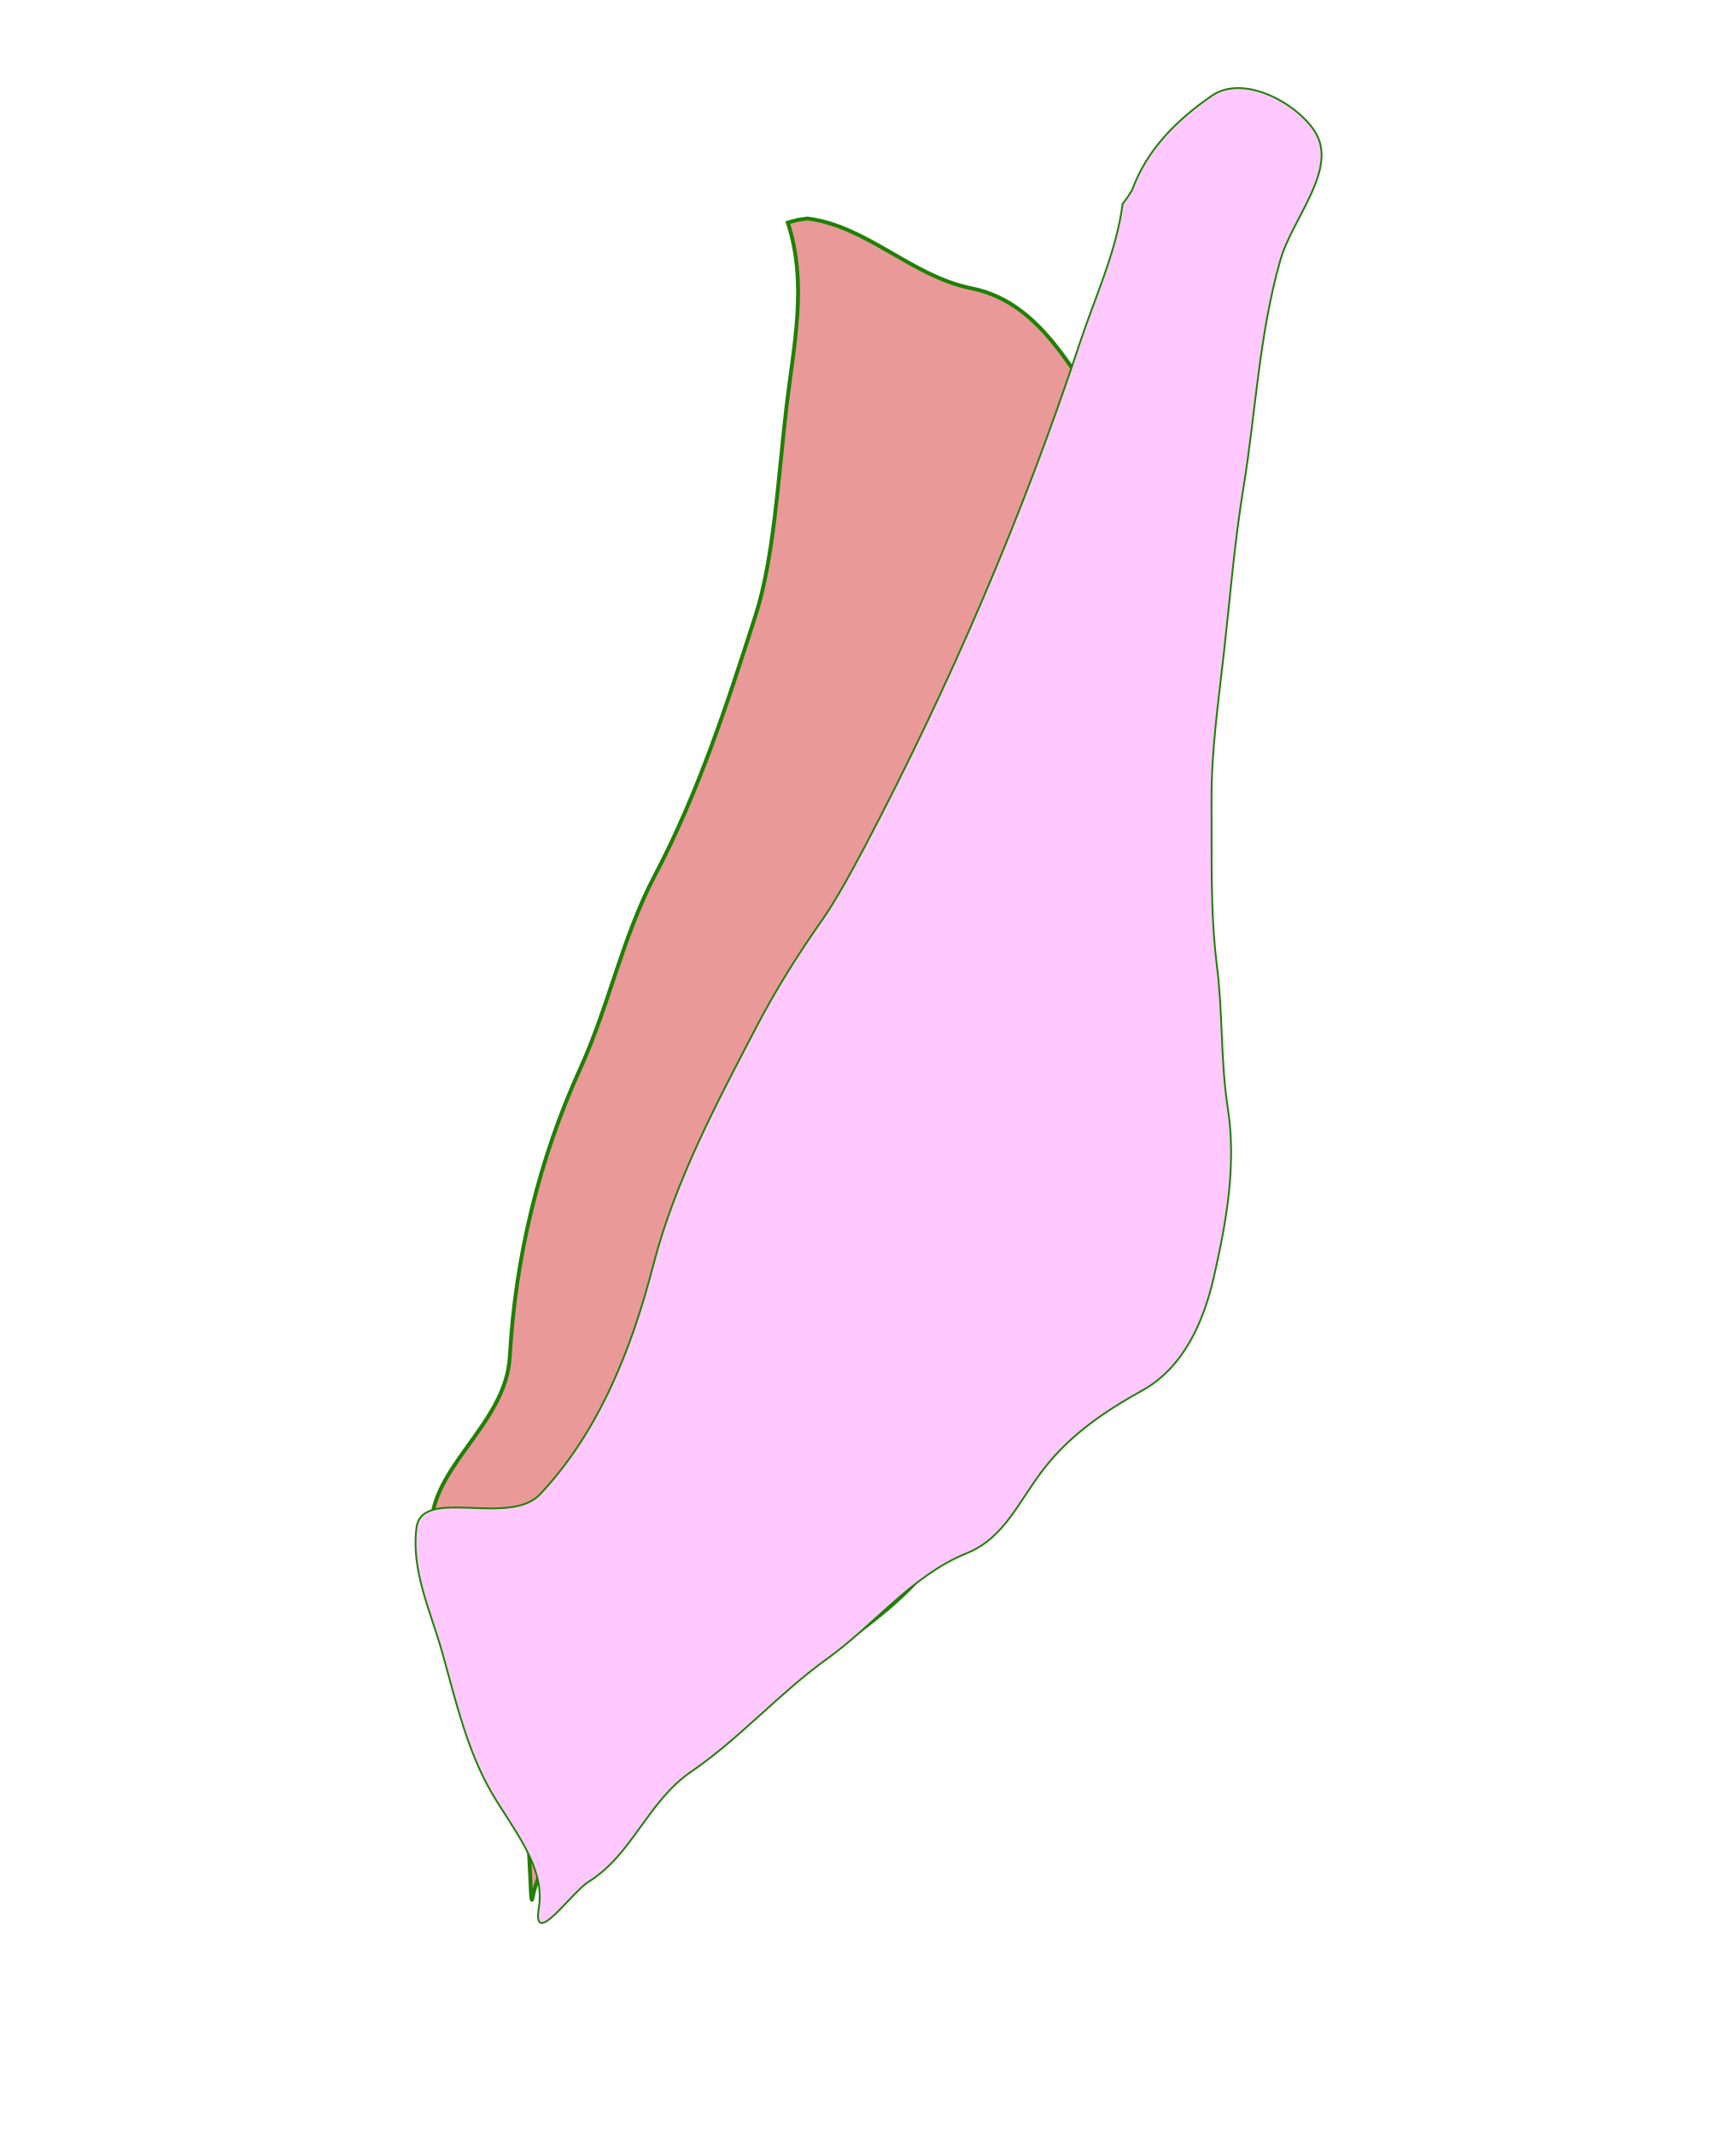
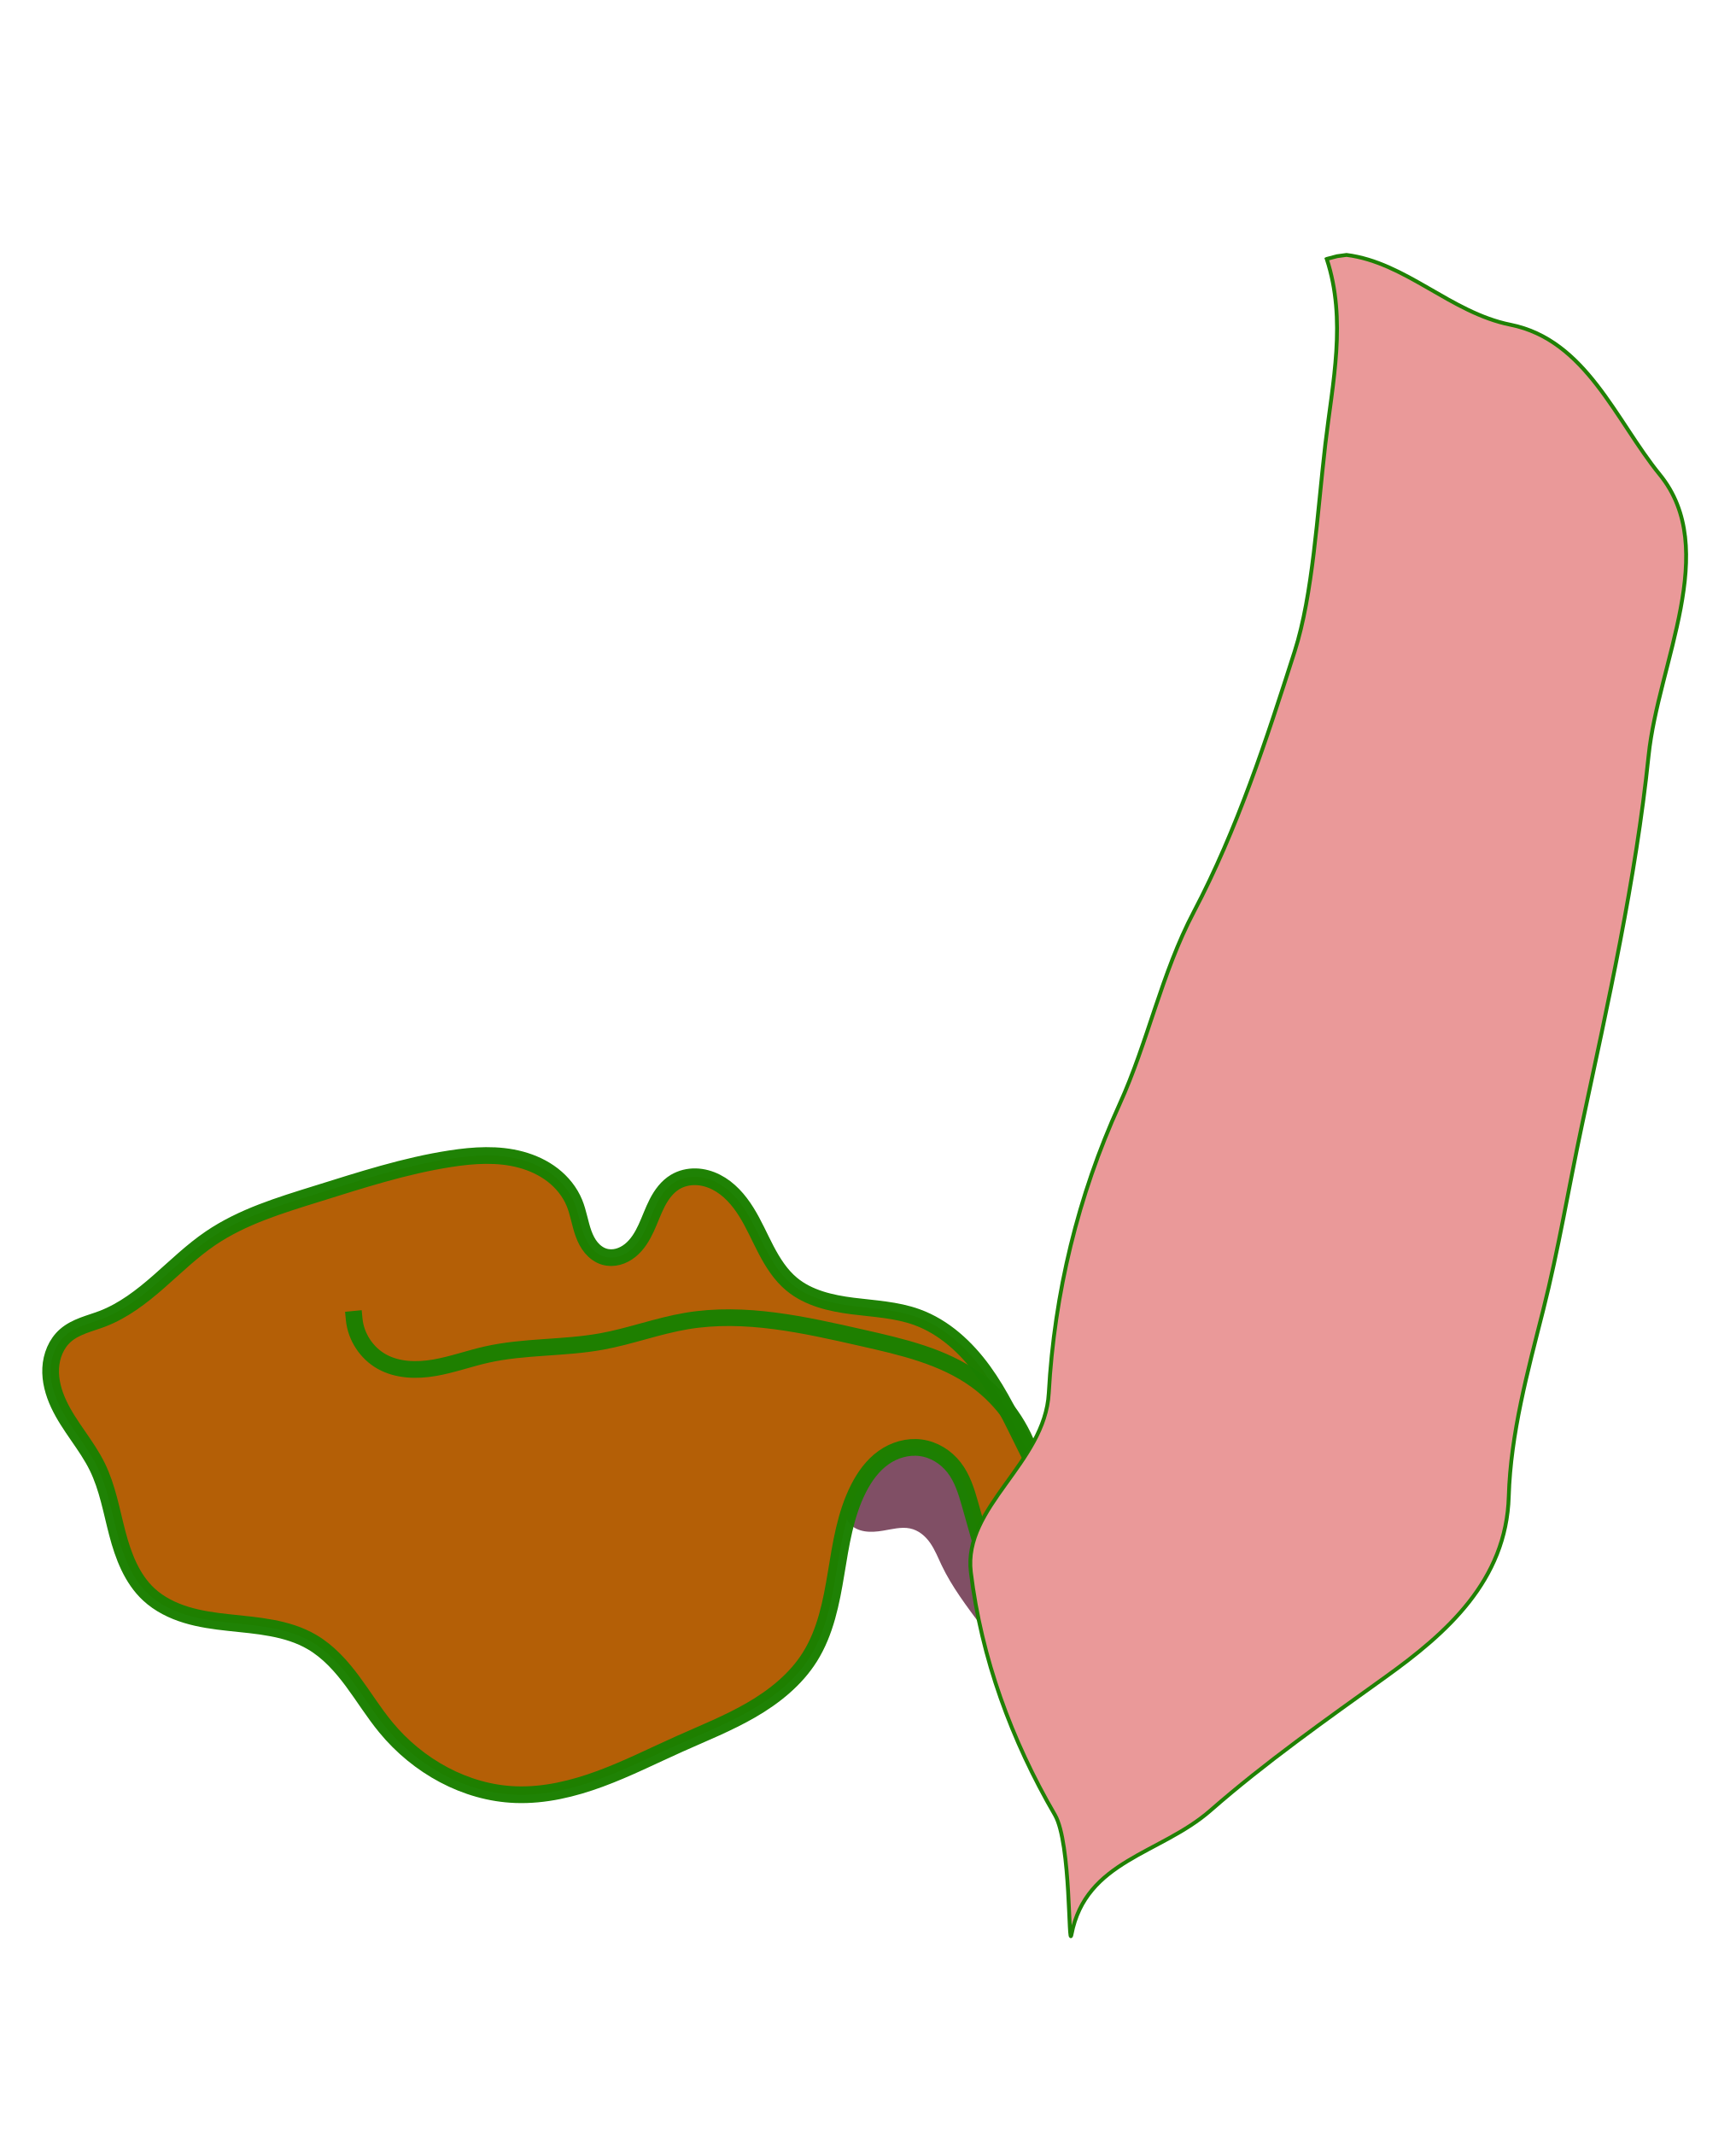
<svg xmlns="http://www.w3.org/2000/svg" id="svg-stageTest" viewBox="0 0 100 123" fill="none" version="1.1">
  <defs id="defs2">
    <linearGradient id="grad" x1="0" y1="0" x2="99" y2="99" gradientUnits="userSpaceOnUse" gradientTransform="matrix(2.323711,0,0,2.323711,-716.1819,-545.6644)">
      <stop offset="0.2" stop-color="rgb(255, 135, 9)" id="stop1" />
      <stop offset="0.7" stop-color="rgb(247, 189, 248)" id="stop2" />
    </linearGradient>
    <path id="pBlomsBladHoved2" d="m 46.263,90.952 c -0.113,1.536 0.202,3.1 0.901,4.473 0.699,1.372 1.779,2.548 3.087,3.359 1.308,0.812 2.841,1.258 4.381,1.275 1.54,0.017 3.082,-0.395 4.408,-1.178 1.826,-1.078 3.176,-2.792 4.417,-4.51 1.241,-1.719 2.441,-3.51 4.087,-4.847 2.04,-1.658 4.63,-2.502 7.222,-2.941 2.592,-0.44 5.231,-0.509 7.842,-0.807 2.612,-0.299 5.248,-0.846 7.529,-2.151 1.141,-0.653 2.181,-1.493 3.003,-2.519 0.822,-1.026 1.421,-2.24 1.662,-3.532 0.249,-1.329 0.118,-2.706 -0.192,-4.023 -0.309,-1.316 -0.793,-2.584 -1.258,-3.854 -0.465,-1.27 -0.913,-2.553 -1.148,-3.885 -0.235,-1.332 -0.249,-2.723 0.147,-4.016 0.381,-1.242 1.123,-2.344 1.952,-3.344 0.829,-1 1.755,-1.918 2.578,-2.923 0.824,-1.005 1.553,-2.117 1.912,-3.366 0.179,-0.624 0.263,-1.279 0.215,-1.927 -0.048,-0.648 -0.231,-1.289 -0.558,-1.85 -0.335,-0.573 -0.813,-1.052 -1.342,-1.452 -0.529,-0.4 -1.11,-0.726 -1.695,-1.041 -1.168,-0.629 -2.397,-1.253 -3.211,-2.301 -0.689,-0.888 -1.018,-2.014 -1.098,-3.135 -0.08,-1.121 0.074,-2.244 0.267,-3.351 0.193,-1.107 0.426,-2.21 0.507,-3.33 0.081,-1.121 0.004,-2.271 -0.406,-3.318 -0.455,-1.161 -1.301,-2.14 -2.288,-2.902 -0.987,-0.762 -2.114,-1.322 -3.258,-1.817 -2.289,-0.99 -4.759,-1.794 -6.526,-3.553 -1.039,-1.035 -1.768,-2.343 -2.33,-3.698 -0.562,-1.355 -0.968,-2.768 -1.449,-4.153 -0.481,-1.385 -1.045,-2.758 -1.886,-3.959 -0.841,-1.201 -1.984,-2.23 -3.363,-2.728 -1.641,-0.593 -3.491,-0.389 -5.115,0.248 -1.624,0.637 -3.056,1.678 -4.415,2.773 -1.358,1.095 -2.669,2.259 -4.141,3.197 -1.472,0.937 -3.137,1.647 -4.88,1.716 -1.89,0.075 -3.717,-0.6 -5.568,-0.989 -0.925,-0.195 -1.874,-0.32 -2.817,-0.243 -0.943,0.077 -1.883,0.366 -2.638,0.935 -0.723,0.545 -1.245,1.322 -1.617,2.148 -0.372,0.826 -0.604,1.706 -0.84,2.581 -0.235,0.875 -0.477,1.753 -0.866,2.572 -0.389,0.818 -0.936,1.58 -1.681,2.095 -0.579,0.4 -1.26,0.639 -1.955,0.75 -0.695,0.11 -1.406,0.096 -2.105,0.02 -1.4,-0.153 -2.765,-0.55 -4.166,-0.685 -2.765,-0.267 -5.589,0.519 -7.929,2.016 -2.34,1.498 -4.205,3.68 -5.5,6.138 -2.59,4.916 -2.886,10.733 -2.329,16.262 0.399,3.966 1.219,7.926 2.879,11.55 1.66,3.624 4.203,6.908 7.57,9.042 1.61,1.021 3.411,1.787 4.779,3.115 1.317,1.279 2.136,2.999 2.609,4.773 0.472,1.774 0.621,3.615 0.765,5.445 0.144,1.83 0.287,3.671 0.748,5.448 0.462,1.776 1.265,3.503 2.566,4.798 1.775,1.766 4.444,2.583 6.904,2.112 2.459,-0.471 4.639,-2.215 5.636,-4.512 z" />
    <path id="speech" d="M20,1 85,1 85,66 51,98 51,66 20,66z" />
    <path id="lightning" d="M47.1,0.8 73.3,0.8 61.9,37.2 77.1,37.2 30.7,99.4 45.8,51.9 29,51.9z" />
  </defs>
-   <path style="opacity:1;fill:#ea9999;fill-opacity:1;stroke:#1b8000;stroke-width:0.104;stroke-linecap:square;stroke-dasharray:none;stroke-opacity:0.98" d="m 328.316,237.016 c 0.544,1.657 0.157,3.339 -0.038,5.012 -0.224,1.926 -0.338,4.074 -0.832,5.617 -0.769,2.404 -1.553,4.812 -2.73,7.05 -0.877,1.666 -1.242,3.52 -2.013,5.214 -1.122,2.464 -1.764,5.118 -1.914,7.815 -0.106,1.9 -2.326,3.079 -2.11,4.85 0.285,2.332 1.103,4.554 2.277,6.572 0.441,0.758 0.36,3.692 0.448,3.236 0.386,-2.012 2.409,-2.172 3.762,-3.356 1.487,-1.301 3.12,-2.451 4.749,-3.621 1.637,-1.176 3.263,-2.596 3.33,-4.887 0.05,-1.692 0.513,-3.388 0.93,-5.034 0.419,-1.657 0.693,-3.331 1.052,-5.019 0.706,-3.315 1.453,-6.618 1.805,-10.007 0.26,-2.507 1.953,-5.577 0.302,-7.603 -1.194,-1.466 -1.996,-3.647 -4.043,-4.058 -1.62,-0.325 -2.83,-1.687 -4.439,-1.89 0,0 -0.258,0.035 -0.258,0.035 0,0 -0.276,0.073 -0.276,0.073 z" id="pUtspring2VenstreToppen" display="inline" transform="matrix(2.127775,0,0,2.127775,-653.1937,-491.4964)" />
-   <path style="opacity:1;fill:#ffc9ff;fill-opacity:1;stroke:#1b8000;stroke-width:0.104;stroke-linecap:square;stroke-dasharray:none;stroke-opacity:0.98" d="m 64.681,11.75 c -0.358,2.759 -1.585,5.351 -2.46,7.997 -3.307,10.002 -7.499,19.715 -12.391,29.021 -0.878,1.67 -1.808,3.31 -2.437,4.203 -1.376,1.952 -2.654,3.974 -3.768,6.108 -2.323,4.451 -4.734,8.961 -5.989,13.821 -1.229,4.763 -3.124,9.591 -6.522,13.189 -1.788,1.893 -6.81,-0.466 -7.118,1.927 -0.321,2.497 0.831,4.836 1.506,7.257 0.761,2.728 1.403,5.552 2.821,8 1.19,2.054 3.107,4.258 2.725,6.614 -0.4,2.468 1.853,-0.844 2.873,-1.482 2.526,-1.579 3.401,-4.623 5.897,-6.331 2.811,-1.923 5.073,-4.525 7.84,-6.51 2.723,-1.954 4.917,-4.821 8.022,-6.072 2.214,-0.892 2.982,-2.973 4.499,-4.918 1.509,-1.935 3.517,-3.296 5.63,-4.464 2.361,-1.305 3.528,-3.912 4.123,-6.509 0.733,-3.2 1.316,-6.511 0.814,-9.738 -0.425,-2.739 -0.283,-5.455 -0.624,-8.166 -0.398,-3.16 -0.294,-6.325 -0.316,-9.52 -0.021,-2.874 0.388,-5.685 0.715,-8.593 0.354,-3.15 0.602,-6.304 1.117,-9.445 0.718,-4.382 0.893,-8.786 2.129,-13.141 0.697,-2.457 3.387,-5.285 1.977,-7.445 -1.086,-1.664 -4.119,-3.273 -5.906,-2.049 -2.009,1.376 -3.767,3.11 -4.608,5.445 0,0 -0.248,0.391 -0.248,0.391 0,0 -0.3,0.41 -0.3,0.41 z" id="pUtspring1HoyreToppen" display="inline" />
+   <g id="gBlomstBlad1Left-3-0-4" style="fill:#ffc9ff;fill-opacity:1" transform="matrix(0.5730789,0.8773248,-0.8773248,0.5730789,100.9562,-42.51197)">
+     <path style="fill:#804f65;fill-opacity:1;stroke:none;stroke-width:0.918;stroke-linecap:square;stroke-opacity:0.98" d="m 93.266,107.95 c -0.536,0.056 -1.082,0.004 -1.598,-0.151 -0.59,-0.178 -1.131,-0.486 -1.691,-0.745 -0.657,-0.304 -1.342,-0.541 -2.028,-0.77 -3.35,-1.115 -6.764,-2.036 -10.094,-3.212 -0.427,-0.151 -0.855,-0.307 -1.302,-0.381 -0.447,-0.074 -0.919,-0.062 -1.336,0.114 -0.289,0.122 -0.542,0.319 -0.758,0.548 -0.574,0.61 -0.879,1.443 -0.934,2.279 -0.055,0.836 0.127,1.674 0.429,2.455 0.174,0.451 0.398,0.9 0.765,1.214 0.3,0.257 0.698,0.412 1.09,0.371 0.344,-0.036 0.66,-0.218 0.906,-0.461 0.246,-0.243 0.426,-0.544 0.578,-0.854 0.227,-0.461 0.409,-0.967 0.789,-1.313 0.38,-0.346 0.911,-0.483 1.424,-0.497 0.514,-0.014 1.023,0.082 1.533,0.144 2.93,0.356 5.938,-0.411 8.835,0.155 0.507,0.099 1.005,0.238 1.498,0.396 0.642,0.205 1.273,0.441 1.892,0.707 z" id="pBlomstLeftMainSkygge-4-2-3" transform="matrix(0.8968348,0,0,1,8.960308,-0.1322917)" />
+     <path style="fill:#b45f06;fill-opacity:1;stroke:#1b8000;stroke-width:0.918;stroke-linecap:square;stroke-opacity:0.98" d="m 94.192,107.95 c -0.988,-2.777 -3.038,-5.161 -5.636,-6.553 -2.993,-1.604 -6.492,-1.864 -9.864,-2.264 -1.578,-0.187 -3.162,-0.412 -4.75,-0.334 -1.587,0.078 -3.201,0.483 -4.471,1.439 -0.959,0.722 -1.67,1.715 -2.448,2.629 -0.778,0.914 -1.685,1.79 -2.832,2.143 -0.752,0.232 -1.556,0.221 -2.339,0.146 -0.783,-0.075 -1.561,-0.213 -2.347,-0.229 -0.786,-0.017 -1.597,0.096 -2.279,0.489 -0.341,0.196 -0.645,0.461 -0.867,0.785 -0.223,0.324 -0.362,0.709 -0.376,1.102 -0.019,0.507 0.167,1.003 0.417,1.445 0.25,0.442 0.564,0.844 0.833,1.275 0.269,0.43 0.498,0.901 0.548,1.407 0.025,0.253 0.004,0.511 -0.076,0.752 -0.08,0.241 -0.221,0.463 -0.415,0.627 -0.225,0.19 -0.514,0.296 -0.807,0.33 -0.293,0.034 -0.59,-8.6e-4 -0.877,-0.068 -0.574,-0.134 -1.115,-0.394 -1.694,-0.504 -0.64,-0.121 -1.31,-0.052 -1.926,0.16 -0.616,0.213 -1.178,0.566 -1.665,1 -0.973,0.867 -1.629,2.032 -2.167,3.219 -1.048,2.311 -1.711,4.774 -2.404,7.215 -0.578,2.038 -1.186,4.107 -1.147,6.225 0.023,1.24 0.267,2.463 0.441,3.691 0.173,1.228 0.274,2.488 0.013,3.7 -0.079,0.365 -0.19,0.723 -0.269,1.089 -0.079,0.365 -0.126,0.743 -0.074,1.113 0.094,0.671 0.516,1.27 1.064,1.668 0.548,0.398 1.214,0.611 1.885,0.707 1.342,0.193 2.715,-0.055 4.06,0.112 1.265,0.158 2.451,0.675 3.66,1.078 1.209,0.403 2.514,0.695 3.751,0.389 0.768,-0.19 1.467,-0.604 2.073,-1.111 0.607,-0.508 1.128,-1.109 1.629,-1.721 1.002,-1.224 1.988,-2.545 3.404,-3.25 0.932,-0.464 1.986,-0.625 3.025,-0.687 1.039,-0.062 2.084,-0.033 3.119,-0.148 2.745,-0.303 5.409,-1.695 7.002,-3.951 0.915,-1.295 1.457,-2.821 1.811,-4.366 0.354,-1.546 0.53,-3.126 0.779,-4.692 0.229,-1.443 0.521,-2.88 0.599,-4.339 0.078,-1.459 -0.068,-2.959 -0.679,-4.286 -0.676,-1.47 -1.87,-2.629 -3.062,-3.723 -1.191,-1.095 -2.429,-2.188 -3.234,-3.591 -0.363,-0.632 -0.632,-1.332 -0.664,-2.059 -0.032,-0.728 0.192,-1.474 0.668,-2.025 0.476,-0.552 1.185,-0.88 1.911,-0.938 0.726,-0.058 1.445,0.144 2.14,0.361 z" id="pBlomstLeftMain-2-2-5" />
+     <path style="display:inline;fill:none;fill-opacity:1;stroke:#1b8000;stroke-width:0.918;stroke-linecap:square;stroke-opacity:0.98" d="m 79.904,99.483 c -1.741,-0.532 -3.659,-0.464 -5.359,0.188 -2.092,0.804 -3.755,2.412 -5.364,3.971 -2.339,2.266 -4.755,4.596 -6.059,7.58 -0.641,1.468 -0.99,3.049 -1.612,4.525 -0.823,1.955 -2.11,3.695 -2.853,5.682 -0.347,0.927 -0.571,1.898 -0.965,2.806 -0.393,0.908 -0.989,1.775 -1.865,2.235 -0.853,0.447 -1.925,0.447 -2.778,0" id="pBlomstLeftMainSti-8-3-5" transform="translate(-0.3968738,-0.2645833)" />
+   </g>
+   <path style="opacity:1;fill:#ea9999;fill-opacity:1;stroke:#1b8000;stroke-width:0.104;stroke-linecap:square;stroke-dasharray:none;stroke-opacity:0.98" d="m 328.316,237.016 c 0.544,1.657 0.157,3.339 -0.038,5.012 -0.224,1.926 -0.338,4.074 -0.832,5.617 -0.769,2.404 -1.553,4.812 -2.73,7.05 -0.877,1.666 -1.242,3.52 -2.013,5.214 -1.122,2.464 -1.764,5.118 -1.914,7.815 -0.106,1.9 -2.326,3.079 -2.11,4.85 0.285,2.332 1.103,4.554 2.277,6.572 0.441,0.758 0.36,3.692 0.448,3.236 0.386,-2.012 2.409,-2.172 3.762,-3.356 1.487,-1.301 3.12,-2.451 4.749,-3.621 1.637,-1.176 3.263,-2.596 3.33,-4.887 0.05,-1.692 0.513,-3.388 0.93,-5.034 0.419,-1.657 0.693,-3.331 1.052,-5.019 0.706,-3.315 1.453,-6.618 1.805,-10.007 0.26,-2.507 1.953,-5.577 0.302,-7.603 -1.194,-1.466 -1.996,-3.647 -4.043,-4.058 -1.62,-0.325 -2.83,-1.687 -4.439,-1.89 0,0 -0.258,0.035 -0.258,0.035 0,0 -0.276,0.073 -0.276,0.073 z" id="pUtspring2VenstreToppen" display="inline" transform="matrix(2.127775,0,0,2.127775,-622.139,-489.3981)" />
+   <path style="opacity:1;fill:#ffc9ff;fill-opacity:1;stroke:#1b8000;stroke-width:0.104;stroke-linecap:square;stroke-dasharray:none;stroke-opacity:0.98" d="m 336.041,239.881 c -1.827,6.349 -3.961,13.095 -7.833,18.319 -2.804,3.785 -3.962,8.348 -5.785,12.602 -1.096,2.558 -5.095,0.365 -3.309,4.804 0.778,1.935 2.248,7.116 2.906,6.458 2.728,-2.731 5.989,-4.896 8.802,-7.62 2.446,-2.369 6.639,-3.871 7.335,-7.177 1.089,-5.167 -0.636,-10.441 0.198,-15.608 0.734,-4.544 5.144,-9.811 2.446,-13.585 -1.808,-2.529 -3.884,-0.109 -4.761,1.806 z" id="pUtspring1HoyreToppen" display="inline" transform="translate(31.0547,2.09829)" />
</svg>
